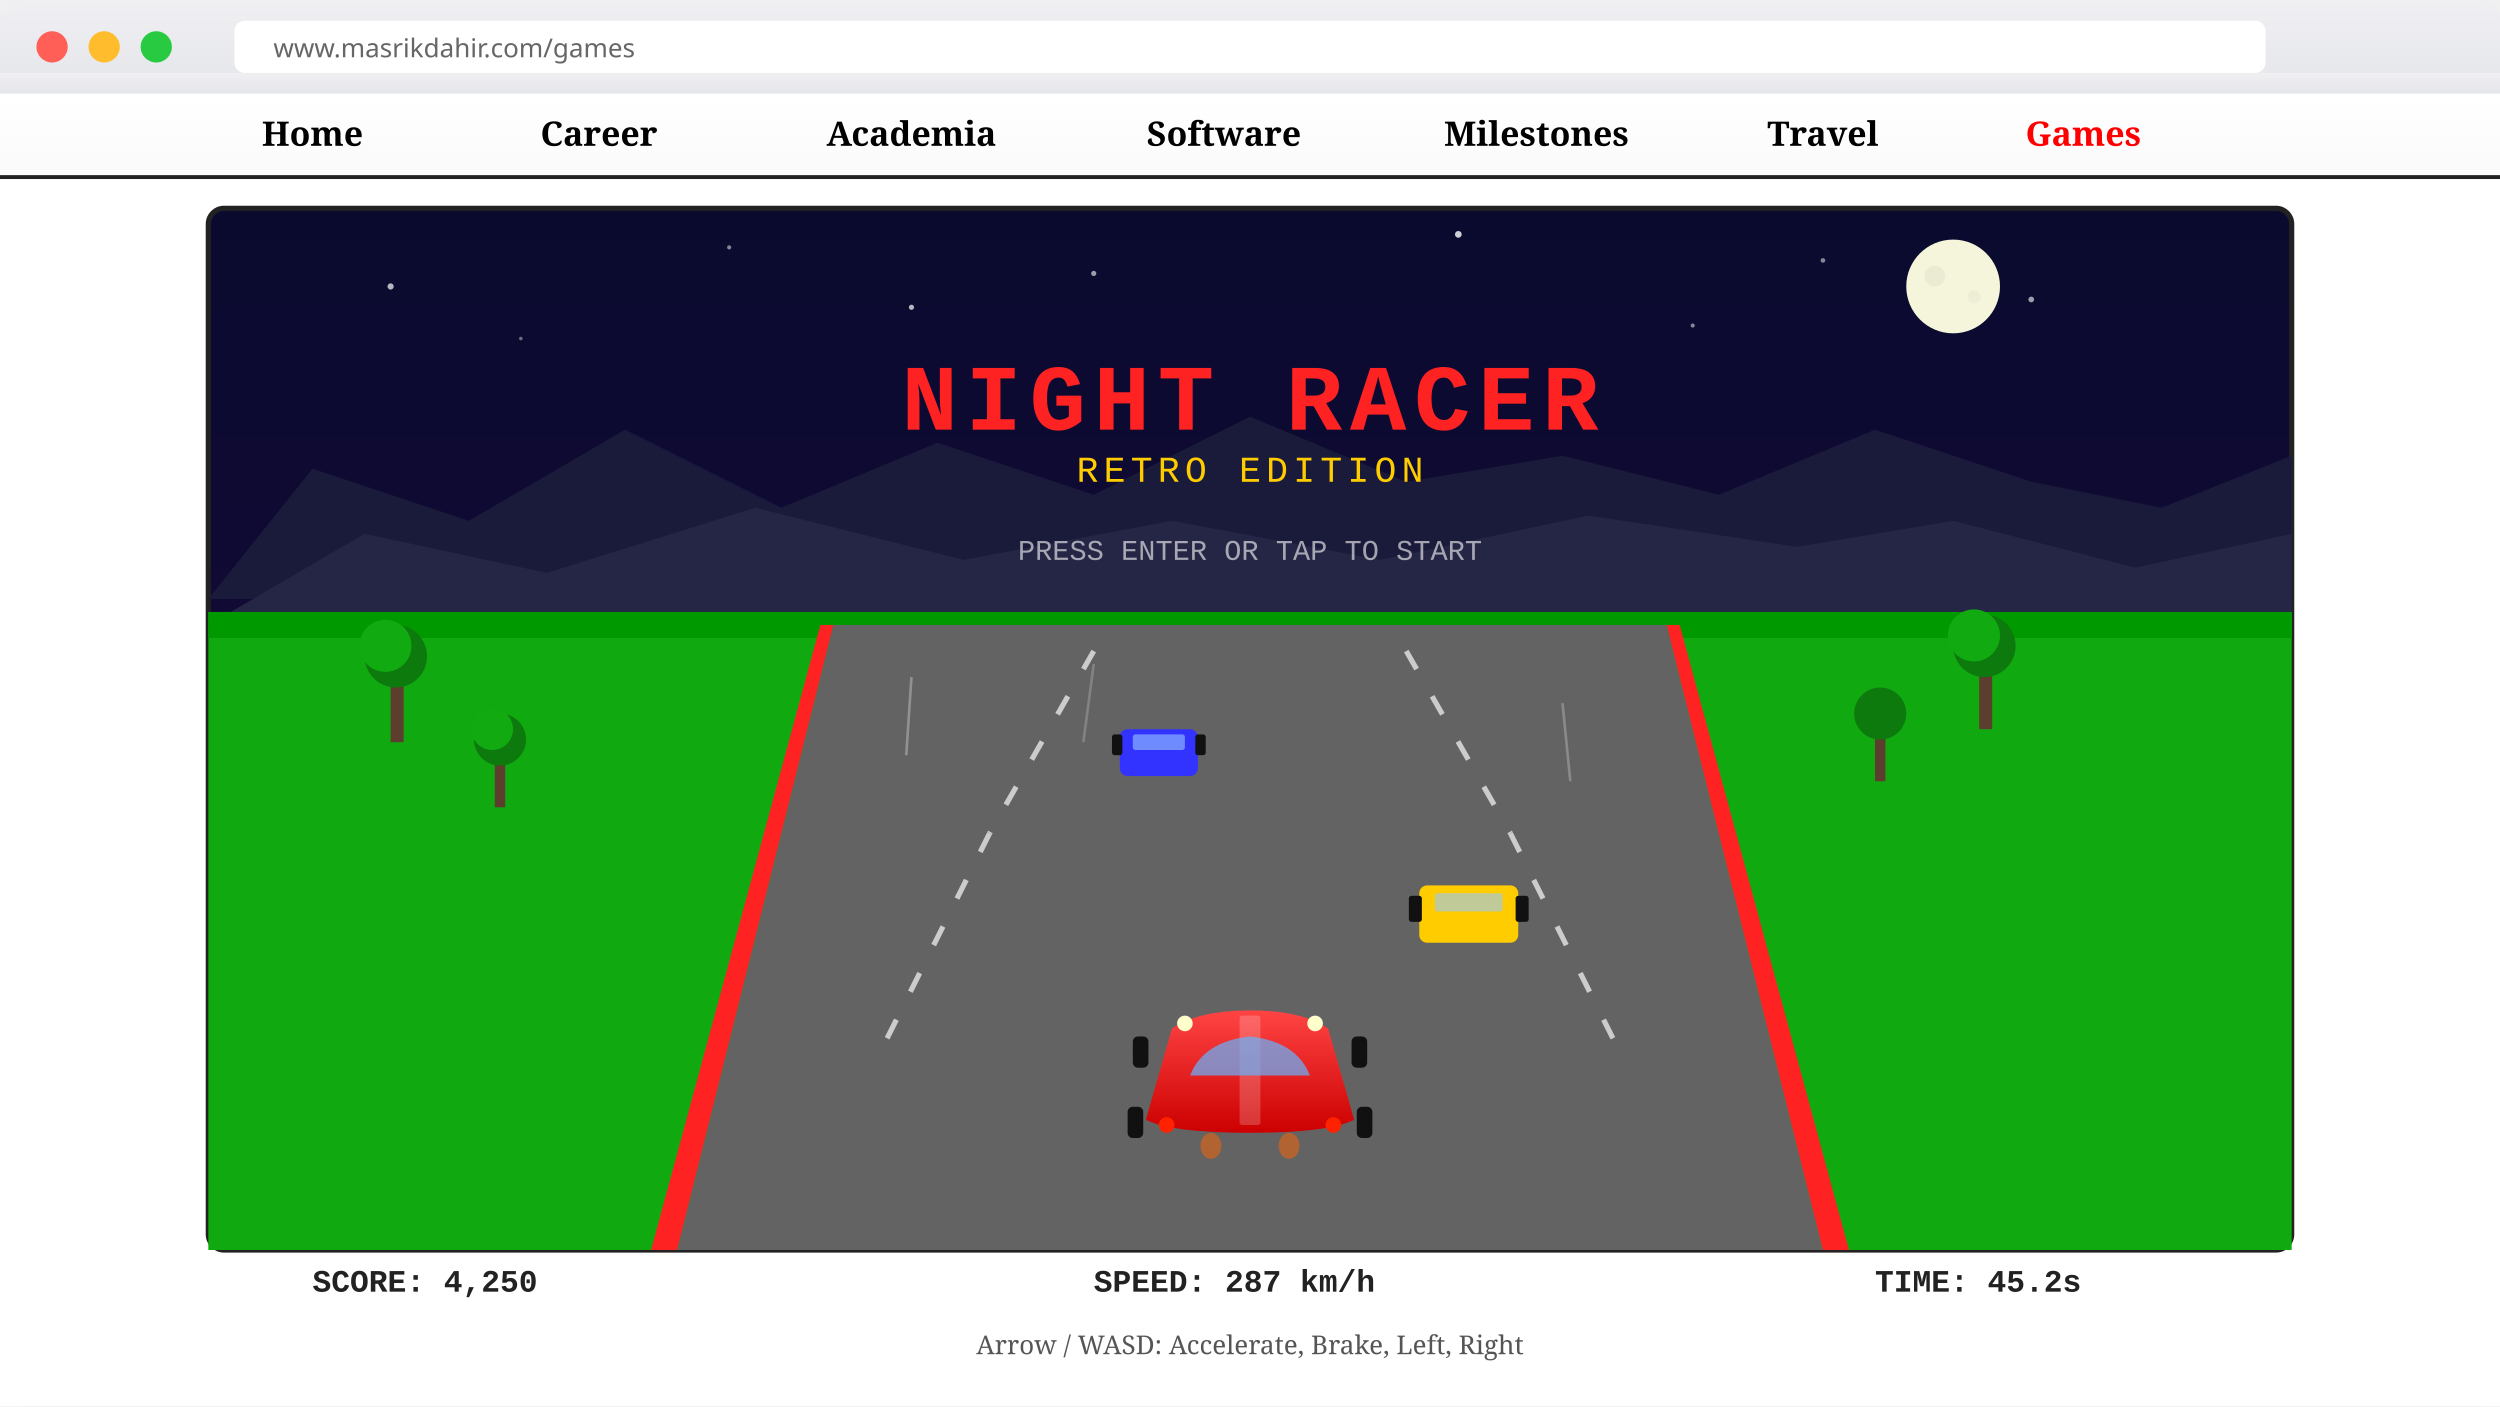
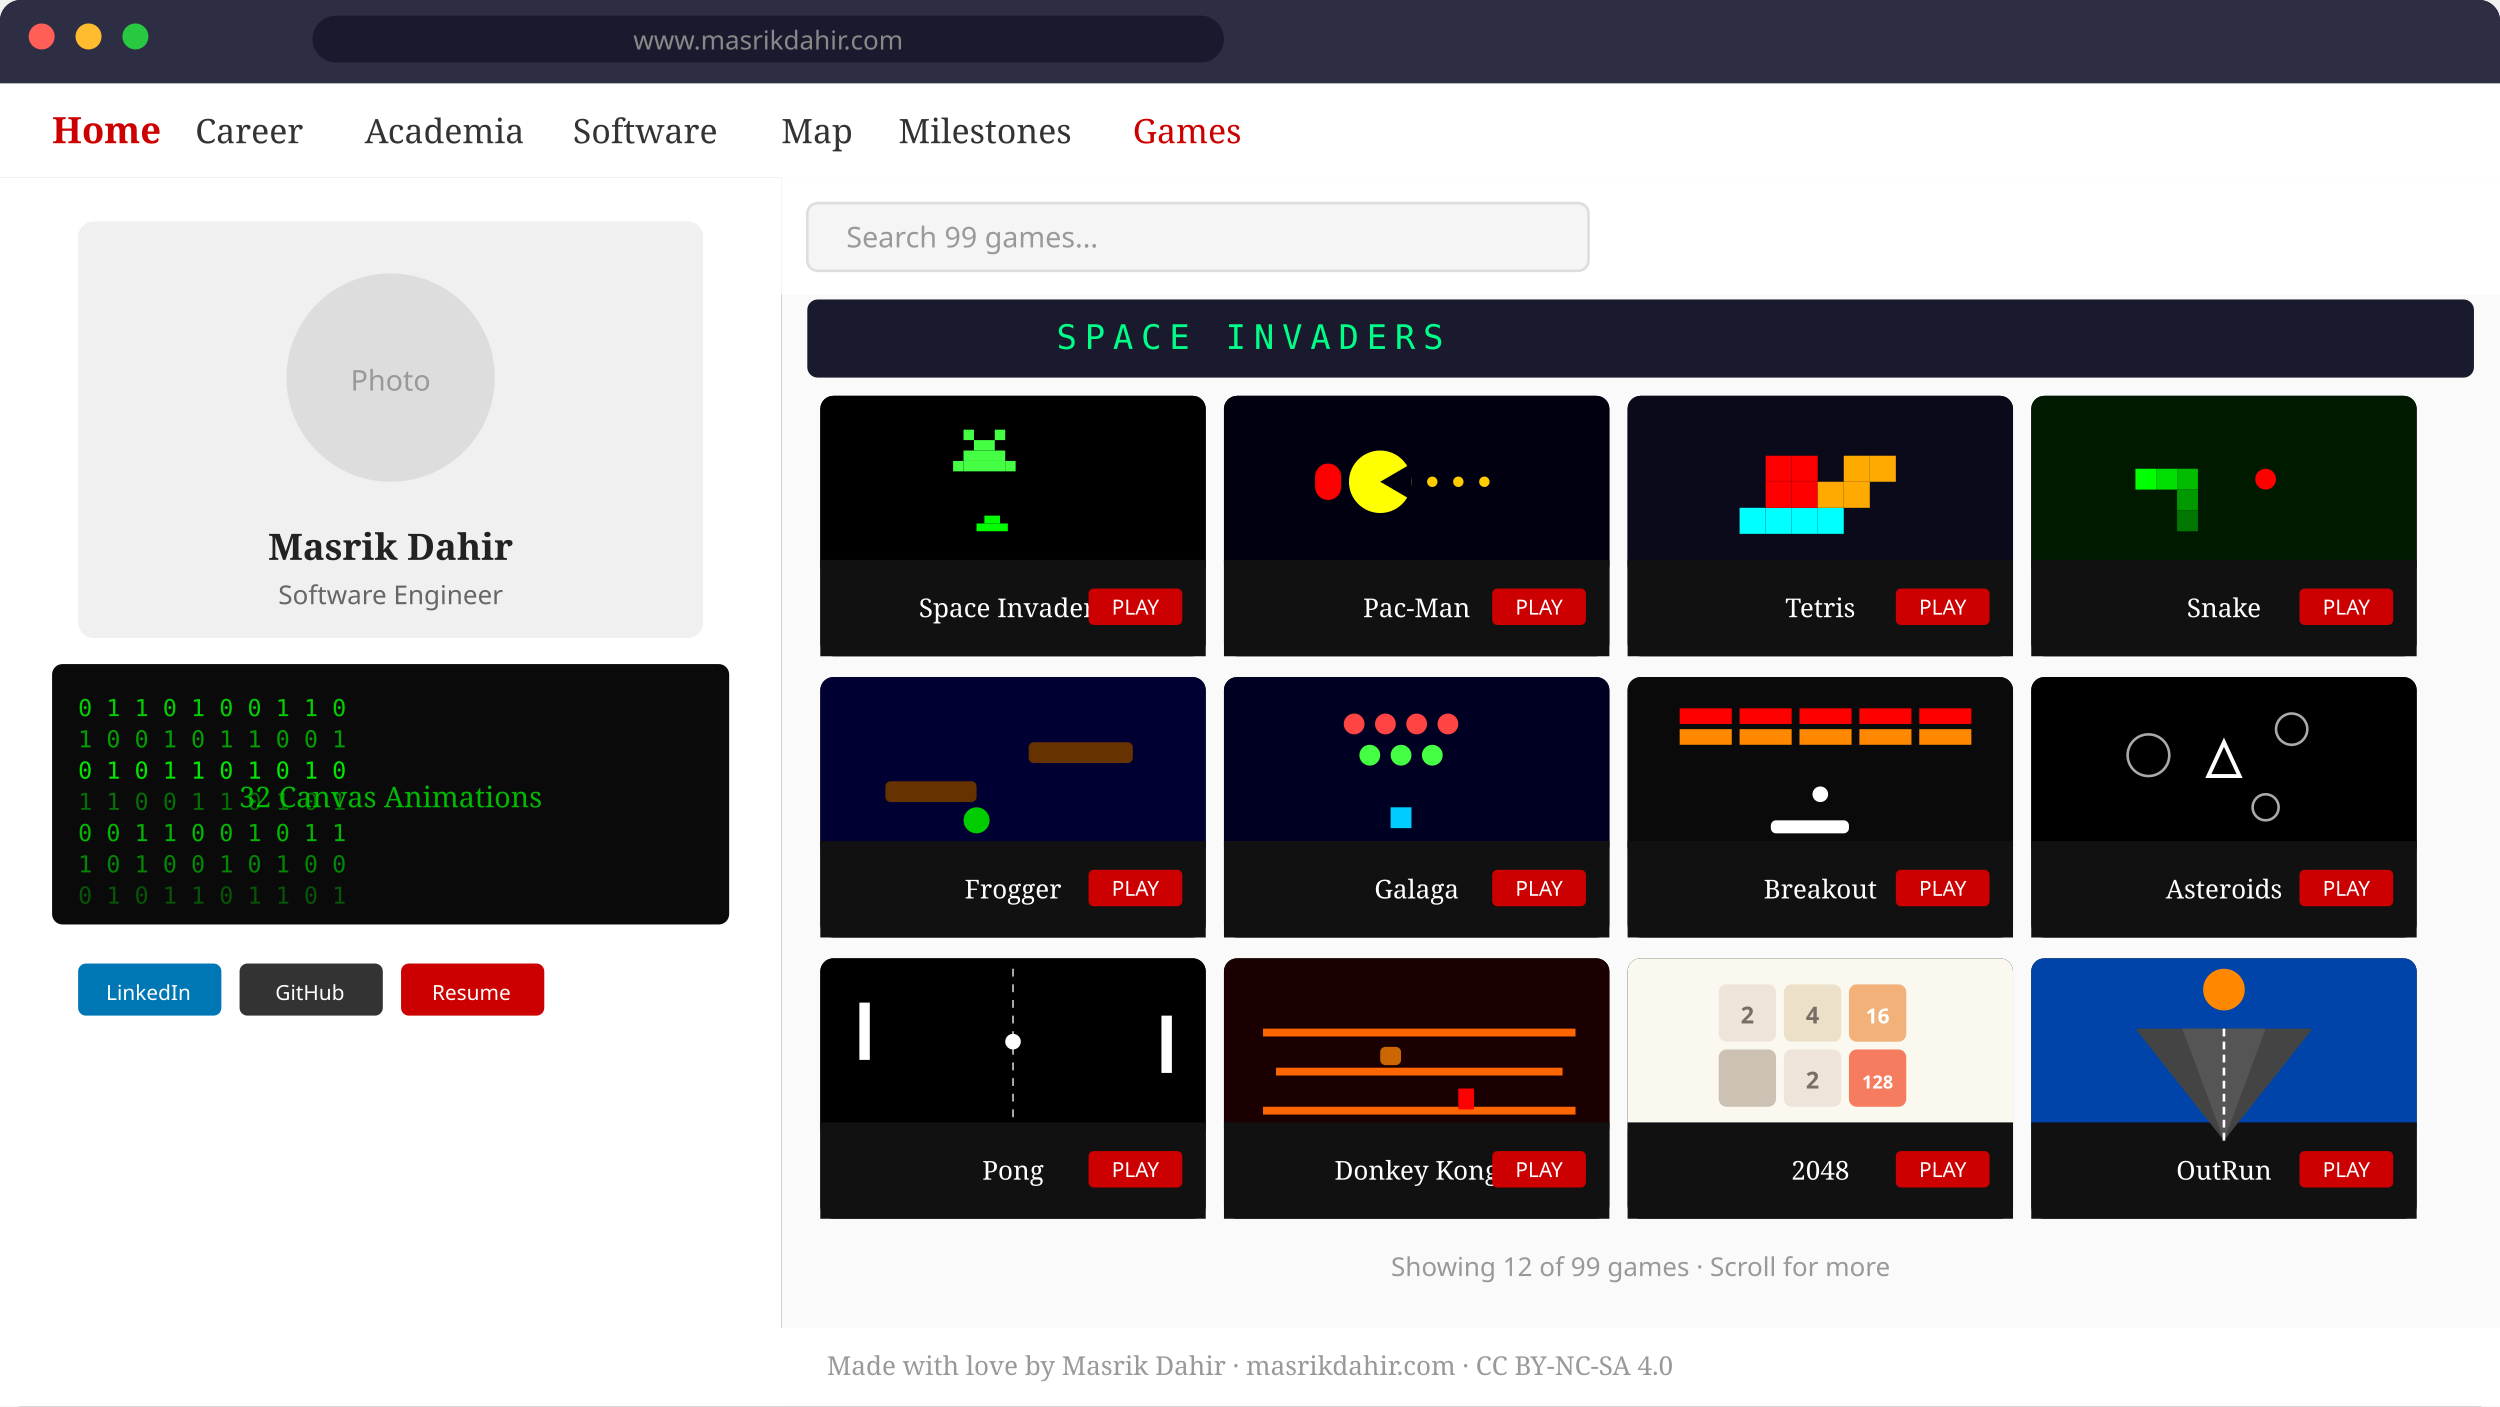
<svg xmlns="http://www.w3.org/2000/svg" width="960" height="540" viewBox="0 0 960 540">
-   <defs>
-     <linearGradient id="mdh-chrome" x1="0" y1="0" x2="0" y2="1">
-       <stop offset="0%" stop-color="#f0f0f3" />
-       <stop offset="100%" stop-color="#e4e5ea" />
-     </linearGradient>
-     <linearGradient id="mdh-nav" x1="0" y1="0" x2="0" y2="1">
-       <stop offset="0%" stop-color="#ffffff" />
-       <stop offset="100%" stop-color="#fafafa" />
-     </linearGradient>
-     <linearGradient id="mdh-sky" x1="0" y1="0" x2="0" y2="1">
-       <stop offset="0%" stop-color="#0a0a2e" />
-       <stop offset="100%" stop-color="#1a0a3e" />
-     </linearGradient>
-     <linearGradient id="mdh-road" x1="0" y1="0" x2="0" y2="1">
-       <stop offset="0%" stop-color="#555555" />
-       <stop offset="100%" stop-color="#6b6b6b" />
-     </linearGradient>
-     <linearGradient id="mdh-playercar" x1="0" y1="0" x2="0" y2="1">
-       <stop offset="0%" stop-color="#ff4444" />
-       <stop offset="100%" stop-color="#cc0000" />
-     </linearGradient>
-   </defs>
-   <rect width="960" height="540" rx="8" fill="#e4e5ea" />
-   <rect width="960" height="36" rx="8" fill="url(#mdh-chrome)" />
-   <rect y="28" width="960" height="8" fill="url(#mdh-chrome)" />
-   <circle cx="20" cy="18" r="6" fill="#ff5f57" />
-   <circle cx="40" cy="18" r="6" fill="#ffbd2e" />
-   <circle cx="60" cy="18" r="6" fill="#28ca41" />
-   <rect x="90" y="8" width="780" height="20" rx="4" fill="#ffffff" />
-   <text x="105" y="22" font-family="'Segoe UI',sans-serif" font-size="10" fill="#666">
-     www.masrikdahir.com/games
-   </text>
-   <rect x="0" y="36" width="960" height="504" fill="#ffffff" />
-   <rect x="0" y="36" width="960" height="32" fill="url(#mdh-nav)" stroke="#000000" stroke-width="0" />
-   <line x1="0" y1="68" x2="960" y2="68" stroke="#222" stroke-width="1.5" />
-   <text x="120" y="56" font-family="Georgia,serif" font-size="13" font-weight="700" fill="#000" text-anchor="middle">Home</text>
-   <text x="230" y="56" font-family="Georgia,serif" font-size="13" font-weight="700" fill="#000" text-anchor="middle">Career</text>
-   <text x="350" y="56" font-family="Georgia,serif" font-size="13" font-weight="700" fill="#000" text-anchor="middle">Academia</text>
-   <text x="470" y="56" font-family="Georgia,serif" font-size="13" font-weight="700" fill="#000" text-anchor="middle">Software</text>
-   <text x="590" y="56" font-family="Georgia,serif" font-size="13" font-weight="700" fill="#000" text-anchor="middle">Milestones</text>
-   <text x="700" y="56" font-family="Georgia,serif" font-size="13" font-weight="700" fill="#000" text-anchor="middle">Travel</text>
-   <text x="800" y="56" font-family="Georgia,serif" font-size="13" font-weight="700" fill="#ff0000" text-anchor="middle">Games</text>
-   <rect x="80" y="80" width="800" height="400" rx="6" fill="url(#mdh-sky)" stroke="#222" stroke-width="2" />
-   <circle cx="150" cy="110" r="1.2" fill="#ffffff" opacity="0.7" />
-   <circle cx="280" cy="95" r="0.8" fill="#ffffff" opacity="0.5" />
-   <circle cx="420" cy="105" r="1" fill="#ffffff" opacity="0.6" />
-   <circle cx="560" cy="90" r="1.3" fill="#ffffff" opacity="0.8" />
-   <circle cx="700" cy="100" r="0.9" fill="#ffffff" opacity="0.5" />
-   <circle cx="780" cy="115" r="1.1" fill="#ffffff" opacity="0.6" />
-   <circle cx="200" cy="130" r="0.7" fill="#ffffff" opacity="0.4" />
-   <circle cx="650" cy="125" r="0.8" fill="#ffffff" opacity="0.5" />
-   <circle cx="350" cy="118" r="1" fill="#ffffff" opacity="0.7" />
-   <circle cx="750" cy="110" r="18" fill="#f5f5dc" />
-   <circle cx="743" cy="106" r="4" fill="#ddddc8" opacity="0.4" />
-   <circle cx="758" cy="114" r="2.5" fill="#ddddc8" opacity="0.3" />
-   <polygon points="80,230 120,180 180,200 240,165 300,195 360,170 420,190 480,160 540,185 600,175 660,190 720,165 780,185 830,195 880,175 880,230" fill="#1a1a3a" />
-   <polygon points="80,240 140,205 210,220 290,195 370,215 450,200 530,215 610,198 690,210 750,200 820,218 880,205 880,240" fill="#252545" />
-   <rect x="80" y="235" width="800" height="245" fill="#10aa10" />
-   <rect x="80" y="235" width="800" height="10" fill="#009a00" />
-   <polygon points="320,240 640,240 700,480 260,480" fill="#636363" />
-   <polygon points="315,240 320,240 260,480 250,480" fill="#ff2222" />
-   <polygon points="640,240 645,240 710,480 700,480" fill="#ff2222" />
-   <line x1="420" y1="250" x2="380" y2="320" stroke="#cccccc" stroke-width="2" stroke-dasharray="8,12" />
-   <line x1="540" y1="250" x2="580" y2="320" stroke="#cccccc" stroke-width="2" stroke-dasharray="8,12" />
-   <line x1="380" y1="320" x2="340" y2="400" stroke="#cccccc" stroke-width="2" stroke-dasharray="8,12" />
-   <line x1="580" y1="320" x2="620" y2="400" stroke="#cccccc" stroke-width="2" stroke-dasharray="8,12" />
-   <rect x="150" y="260" width="5" height="25" fill="#5c3d2e" />
-   <circle cx="152" cy="252" r="12" fill="#0d7a0d" />
-   <circle cx="148" cy="248" r="10" fill="#11aa11" />
-   <rect x="190" y="290" width="4" height="20" fill="#5c3d2e" />
-   <circle cx="192" cy="284" r="10" fill="#0d7a0d" />
-   <circle cx="189" cy="280" r="8" fill="#11aa11" />
-   <rect x="760" y="255" width="5" height="25" fill="#5c3d2e" />
-   <circle cx="762" cy="248" r="12" fill="#0d7a0d" />
-   <circle cx="758" cy="244" r="10" fill="#11aa11" />
-   <rect x="720" y="280" width="4" height="20" fill="#5c3d2e" />
-   <circle cx="722" cy="274" r="10" fill="#0d7a0d" />
-   <rect x="430" y="280" width="30" height="18" rx="3" fill="#3333ff" />
-   <rect x="435" y="282" width="20" height="6" rx="1" fill="rgba(150,200,255,0.6)" />
-   <rect x="427" y="282" width="4" height="8" rx="1" fill="#111" />
-   <rect x="459" y="282" width="4" height="8" rx="1" fill="#111" />
-   <rect x="545" y="340" width="38" height="22" rx="3" fill="#ffcc00" />
-   <rect x="551" y="343" width="26" height="7" rx="1" fill="rgba(150,200,255,0.6)" />
-   <rect x="541" y="344" width="5" height="10" rx="1" fill="#111" />
-   <rect x="582" y="344" width="5" height="10" rx="1" fill="#111" />
-   <g>
-     <path d="M 440,430 L 450,395 Q 460,388 480,388 Q 500,388 510,395 L 520,430 Q 510,435 480,435 Q 450,435 440,430 Z" fill="url(#mdh-playercar)" />
-     <rect x="476" y="390" width="8" height="42" fill="rgba(255,255,255,0.2)" rx="1" />
-     <path d="M 457,413 Q 462,400 480,398 Q 498,400 503,413 Z" fill="rgba(100,180,255,0.7)" />
-     <circle cx="455" cy="393" r="3" fill="#ffffcc" />
-     <circle cx="505" cy="393" r="3" fill="#ffffcc" />
-     <circle cx="448" cy="432" r="3" fill="#ff2200" />
-     <circle cx="512" cy="432" r="3" fill="#ff2200" />
-     <rect x="435" y="398" width="6" height="12" rx="2" fill="#111" />
-     <rect x="519" y="398" width="6" height="12" rx="2" fill="#111" />
-     <rect x="433" y="425" width="6" height="12" rx="2" fill="#111" />
-     <rect x="521" y="425" width="6" height="12" rx="2" fill="#111" />
-     <ellipse cx="465" cy="440" rx="4" ry="5" fill="rgba(255,100,0,0.5)" />
-     <ellipse cx="495" cy="440" rx="4" ry="5" fill="rgba(255,100,0,0.5)" />
-   </g>
-   <line x1="350" y1="260" x2="348" y2="290" stroke="rgba(255,255,255,0.3)" stroke-width="1" />
-   <line x1="600" y1="270" x2="603" y2="300" stroke="rgba(255,255,255,0.25)" stroke-width="1" />
-   <line x1="420" y1="255" x2="416" y2="285" stroke="rgba(255,255,255,0.2)" stroke-width="1" />
-   <text x="480" y="165" font-family="'Courier New',monospace" font-size="36" font-weight="700" fill="#ff2222" text-anchor="middle" letter-spacing="3">NIGHT RACER</text>
-   <text x="480" y="185" font-family="'Courier New',monospace" font-size="14" fill="#ffcc00" text-anchor="middle" letter-spacing="2">RETRO EDITION</text>
-   <text x="480" y="215" font-family="'Courier New',monospace" font-size="11" fill="rgba(255,255,255,0.6)" text-anchor="middle">PRESS ENTER OR TAP TO START</text>
-   <text x="120" y="496" font-family="'Courier New',monospace" font-size="12" font-weight="700" fill="#222">SCORE: 4,250</text>
-   <text x="420" y="496" font-family="'Courier New',monospace" font-size="12" font-weight="700" fill="#222">SPEED: 287 km/h</text>
-   <text x="720" y="496" font-family="'Courier New',monospace" font-size="12" font-weight="700" fill="#222">TIME: 45.2s</text>
-   <text x="480" y="520" font-family="Georgia,serif" font-size="10" fill="#555" text-anchor="middle">Arrow / WASD: Accelerate, Brake, Left, Right</text>
+   <rect width="960" height="540" rx="8" fill="#1a1a2e" />
+   <rect y="0" width="960" height="32" rx="8" fill="#2d2d44" />
+   <rect y="16" width="960" height="16" fill="#2d2d44" />
+   <circle cx="16" cy="14" r="5" fill="#ff5f57" />
+   <circle cx="34" cy="14" r="5" fill="#febc2e" />
+   <circle cx="52" cy="14" r="5" fill="#28c840" />
+   <rect x="120" y="6" width="350" height="18" rx="9" fill="#1a1a2e" />
+   <text x="295" y="19" font-family="'Segoe UI',sans-serif" font-size="10" fill="#888" text-anchor="middle">www.masrikdahir.com</text>
+   <rect x="0" y="32" width="960" height="36" fill="#ffffff" />
+   <text x="20" y="55" font-family="Georgia,serif" font-size="14" font-weight="700" fill="#cc0000">Home</text>
+   <text x="75" y="55" font-family="Georgia,serif" font-size="13" fill="#333">Career</text>
+   <text x="140" y="55" font-family="Georgia,serif" font-size="13" fill="#333">Academia</text>
+   <text x="220" y="55" font-family="Georgia,serif" font-size="13" fill="#333">Software</text>
+   <text x="300" y="55" font-family="Georgia,serif" font-size="13" fill="#333">Map</text>
+   <text x="345" y="55" font-family="Georgia,serif" font-size="13" fill="#333">Milestones</text>
+   <text x="435" y="55" font-family="Georgia,serif" font-size="13" fill="#cc0000">Games</text>
+   <rect x="0" y="68" width="300" height="472" fill="#ffffff" />
+   <rect x="30" y="85" width="240" height="160" rx="6" fill="#f0f0f0" />
+   <circle cx="150" cy="145" r="40" fill="#ddd" />
+   <text x="150" y="150" font-family="'Segoe UI',sans-serif" font-size="11" fill="#999" text-anchor="middle">Photo</text>
+   <text x="150" y="215" font-family="Georgia,serif" font-size="14" font-weight="700" fill="#222" text-anchor="middle">Masrik Dahir</text>
+   <text x="150" y="232" font-family="'Segoe UI',sans-serif" font-size="10" fill="#666" text-anchor="middle">Software Engineer</text>
+   <rect x="20" y="255" width="260" height="100" rx="4" fill="#0a0a0a" />
+   <text x="30" y="275" font-family="monospace" font-size="9" fill="#00ff00" opacity="0.8">0 1 1 0 1 0 0 1 1 0</text>
+   <text x="30" y="287" font-family="monospace" font-size="9" fill="#00ff00" opacity="0.6">1 0 0 1 0 1 1 0 0 1</text>
+   <text x="30" y="299" font-family="monospace" font-size="9" fill="#00ff00" opacity="0.9">0 1 0 1 1 0 1 0 1 0</text>
+   <text x="30" y="311" font-family="monospace" font-size="9" fill="#00ff00" opacity="0.4">1 1 0 0 1 1 0 1 0 1</text>
+   <text x="30" y="323" font-family="monospace" font-size="9" fill="#00ff00" opacity="0.7">0 0 1 1 0 0 1 0 1 1</text>
+   <text x="30" y="335" font-family="monospace" font-size="9" fill="#00ff00" opacity="0.5">1 0 1 0 0 1 0 1 0 0</text>
+   <text x="30" y="347" font-family="monospace" font-size="9" fill="#00ff00" opacity="0.3">0 1 0 1 1 0 1 1 0 1</text>
+   <text x="150" y="310" font-family="Georgia,serif" font-size="11" fill="#00cc00" text-anchor="middle" opacity="0.9">32 Canvas Animations</text>
+   <rect x="30" y="370" width="55" height="20" rx="3" fill="#0077b5" />
+   <text x="57" y="384" font-family="'Segoe UI',sans-serif" font-size="8" fill="#fff" text-anchor="middle">LinkedIn</text>
+   <rect x="92" y="370" width="55" height="20" rx="3" fill="#333" />
+   <text x="119" y="384" font-family="'Segoe UI',sans-serif" font-size="8" fill="#fff" text-anchor="middle">GitHub</text>
+   <rect x="154" y="370" width="55" height="20" rx="3" fill="#cc0000" />
+   <text x="181" y="384" font-family="'Segoe UI',sans-serif" font-size="8" fill="#fff" text-anchor="middle">Resume</text>
+   <rect x="300" y="68" width="660" height="472" fill="#fafafa" />
+   <rect x="300" y="68" width="660" height="45" fill="#ffffff" />
+   <rect x="310" y="78" width="300" height="26" rx="4" fill="#f5f5f5" stroke="#ddd" stroke-width="1" />
+   <text x="325" y="95" font-family="'Segoe UI',sans-serif" font-size="11" fill="#999">Search 99 games...</text>
+   <rect x="310" y="115" width="640" height="30" rx="4" fill="#1a1a2e" />
+   <text x="480" y="134" font-family="monospace" font-size="13" fill="#00ff88" text-anchor="middle" letter-spacing="3">SPACE INVADERS</text>
+   <rect x="315" y="152" width="148" height="100" rx="5" fill="#111" />
+   <rect x="315" y="152" width="148" height="70" rx="5" fill="#000" />
+   <rect x="315" y="215" width="148" height="37" fill="#111" />
+   <rect x="370" y="165" width="4" height="4" fill="#44ff44" />
+   <rect x="382" y="165" width="4" height="4" fill="#44ff44" />
+   <rect x="374" y="169" width="8" height="4" fill="#44ff44" />
+   <rect x="370" y="173" width="16" height="4" fill="#44ff44" />
+   <rect x="366" y="177" width="4" height="4" fill="#44ff44" />
+   <rect x="386" y="177" width="4" height="4" fill="#44ff44" />
+   <rect x="370" y="177" width="16" height="4" fill="#44ff44" />
+   <rect x="378" y="198" width="6" height="3" fill="#00ff00" />
+   <rect x="375" y="201" width="12" height="3" fill="#00ff00" />
+   <text x="389" y="237" font-family="Georgia,serif" font-size="10" fill="#fff" text-anchor="middle">Space Invaders</text>
+   <rect x="418" y="226" width="36" height="14" rx="2" fill="#cc0000" />
+   <text x="436" y="236" font-family="'Segoe UI',sans-serif" font-size="8" fill="#fff" text-anchor="middle">PLAY</text>
+   <rect x="470" y="152" width="148" height="100" rx="5" fill="#111" />
+   <rect x="470" y="152" width="148" height="70" rx="5" fill="#000011" />
+   <rect x="470" y="215" width="148" height="37" fill="#111" />
+   <circle cx="530" cy="185" r="12" fill="#ffff00" />
+   <path d="M530,185 L542,178 L542,192 Z" fill="#000011" />
+   <circle cx="550" cy="185" r="2" fill="#ffcc00" />
+   <circle cx="560" cy="185" r="2" fill="#ffcc00" />
+   <circle cx="570" cy="185" r="2" fill="#ffcc00" />
+   <rect x="505" y="178" width="10" height="14" rx="5" fill="#ff0000" />
+   <text x="544" y="237" font-family="Georgia,serif" font-size="10" fill="#fff" text-anchor="middle">Pac-Man</text>
+   <rect x="573" y="226" width="36" height="14" rx="2" fill="#cc0000" />
+   <text x="591" y="236" font-family="'Segoe UI',sans-serif" font-size="8" fill="#fff" text-anchor="middle">PLAY</text>
+   <rect x="625" y="152" width="148" height="100" rx="5" fill="#111" />
+   <rect x="625" y="152" width="148" height="70" rx="5" fill="#0a0a1a" />
+   <rect x="625" y="215" width="148" height="37" fill="#111" />
+   <rect x="668" y="195" width="10" height="10" fill="#00ffff" />
+   <rect x="678" y="195" width="10" height="10" fill="#00ffff" />
+   <rect x="688" y="195" width="10" height="10" fill="#00ffff" />
+   <rect x="698" y="195" width="10" height="10" fill="#00ffff" />
+   <rect x="678" y="185" width="10" height="10" fill="#ff0000" />
+   <rect x="688" y="185" width="10" height="10" fill="#ff0000" />
+   <rect x="678" y="175" width="10" height="10" fill="#ff0000" />
+   <rect x="688" y="175" width="10" height="10" fill="#ff0000" />
+   <rect x="698" y="185" width="10" height="10" fill="#ffaa00" />
+   <rect x="708" y="185" width="10" height="10" fill="#ffaa00" />
+   <rect x="708" y="175" width="10" height="10" fill="#ffaa00" />
+   <rect x="718" y="175" width="10" height="10" fill="#ffaa00" />
+   <text x="699" y="237" font-family="Georgia,serif" font-size="10" fill="#fff" text-anchor="middle">Tetris</text>
+   <rect x="728" y="226" width="36" height="14" rx="2" fill="#cc0000" />
+   <text x="746" y="236" font-family="'Segoe UI',sans-serif" font-size="8" fill="#fff" text-anchor="middle">PLAY</text>
+   <rect x="780" y="152" width="148" height="100" rx="5" fill="#111" />
+   <rect x="780" y="152" width="148" height="70" rx="5" fill="#001a00" />
+   <rect x="780" y="215" width="148" height="37" fill="#111" />
+   <rect x="820" y="180" width="8" height="8" fill="#00ff00" />
+   <rect x="828" y="180" width="8" height="8" fill="#00dd00" />
+   <rect x="836" y="180" width="8" height="8" fill="#00bb00" />
+   <rect x="836" y="188" width="8" height="8" fill="#009900" />
+   <rect x="836" y="196" width="8" height="8" fill="#007700" />
+   <circle cx="870" cy="184" r="4" fill="#ff0000" />
+   <text x="854" y="237" font-family="Georgia,serif" font-size="10" fill="#fff" text-anchor="middle">Snake</text>
+   <rect x="883" y="226" width="36" height="14" rx="2" fill="#cc0000" />
+   <text x="901" y="236" font-family="'Segoe UI',sans-serif" font-size="8" fill="#fff" text-anchor="middle">PLAY</text>
+   <rect x="315" y="260" width="148" height="100" rx="5" fill="#111" />
+   <rect x="315" y="260" width="148" height="70" rx="5" fill="#000033" />
+   <rect x="315" y="323" width="148" height="37" fill="#111" />
+   <rect x="340" y="300" width="35" height="8" rx="2" fill="#663300" />
+   <rect x="395" y="285" width="40" height="8" rx="2" fill="#663300" />
+   <rect x="370" y="310" width="10" height="10" rx="5" fill="#00cc00" />
+   <text x="389" y="345" font-family="Georgia,serif" font-size="10" fill="#fff" text-anchor="middle">Frogger</text>
+   <rect x="418" y="334" width="36" height="14" rx="2" fill="#cc0000" />
+   <text x="436" y="344" font-family="'Segoe UI',sans-serif" font-size="8" fill="#fff" text-anchor="middle">PLAY</text>
+   <rect x="470" y="260" width="148" height="100" rx="5" fill="#111" />
+   <rect x="470" y="260" width="148" height="70" rx="5" fill="#000022" />
+   <rect x="470" y="323" width="148" height="37" fill="#111" />
+   <circle cx="520" cy="278" r="4" fill="#ff4444" />
+   <circle cx="532" cy="278" r="4" fill="#ff4444" />
+   <circle cx="544" cy="278" r="4" fill="#ff4444" />
+   <circle cx="556" cy="278" r="4" fill="#ff4444" />
+   <circle cx="526" cy="290" r="4" fill="#44ff44" />
+   <circle cx="538" cy="290" r="4" fill="#44ff44" />
+   <circle cx="550" cy="290" r="4" fill="#44ff44" />
+   <rect x="534" y="310" width="8" height="8" fill="#00ccff" />
+   <text x="544" y="345" font-family="Georgia,serif" font-size="10" fill="#fff" text-anchor="middle">Galaga</text>
+   <rect x="573" y="334" width="36" height="14" rx="2" fill="#cc0000" />
+   <text x="591" y="344" font-family="'Segoe UI',sans-serif" font-size="8" fill="#fff" text-anchor="middle">PLAY</text>
+   <rect x="625" y="260" width="148" height="100" rx="5" fill="#111" />
+   <rect x="625" y="260" width="148" height="70" rx="5" fill="#0a0a0a" />
+   <rect x="625" y="323" width="148" height="37" fill="#111" />
+   <rect x="645" y="272" width="20" height="6" fill="#ff0000" />
+   <rect x="668" y="272" width="20" height="6" fill="#ff0000" />
+   <rect x="691" y="272" width="20" height="6" fill="#ff0000" />
+   <rect x="714" y="272" width="20" height="6" fill="#ff0000" />
+   <rect x="737" y="272" width="20" height="6" fill="#ff0000" />
+   <rect x="645" y="280" width="20" height="6" fill="#ff8800" />
+   <rect x="668" y="280" width="20" height="6" fill="#ff8800" />
+   <rect x="691" y="280" width="20" height="6" fill="#ff8800" />
+   <rect x="714" y="280" width="20" height="6" fill="#ff8800" />
+   <rect x="737" y="280" width="20" height="6" fill="#ff8800" />
+   <rect x="680" y="315" width="30" height="5" rx="2" fill="#fff" />
+   <circle cx="699" cy="305" r="3" fill="#fff" />
+   <text x="699" y="345" font-family="Georgia,serif" font-size="10" fill="#fff" text-anchor="middle">Breakout</text>
+   <rect x="728" y="334" width="36" height="14" rx="2" fill="#cc0000" />
+   <text x="746" y="344" font-family="'Segoe UI',sans-serif" font-size="8" fill="#fff" text-anchor="middle">PLAY</text>
+   <rect x="780" y="260" width="148" height="100" rx="5" fill="#111" />
+   <rect x="780" y="260" width="148" height="70" rx="5" fill="#000" />
+   <rect x="780" y="323" width="148" height="37" fill="#111" />
+   <polygon points="854,285 848,298 860,298" fill="none" stroke="#fff" stroke-width="1.5" />
+   <circle cx="825" cy="290" r="8" fill="none" stroke="#aaa" stroke-width="1" />
+   <circle cx="880" cy="280" r="6" fill="none" stroke="#aaa" stroke-width="1" />
+   <circle cx="870" cy="310" r="5" fill="none" stroke="#aaa" stroke-width="1" />
+   <text x="854" y="345" font-family="Georgia,serif" font-size="10" fill="#fff" text-anchor="middle">Asteroids</text>
+   <rect x="883" y="334" width="36" height="14" rx="2" fill="#cc0000" />
+   <text x="901" y="344" font-family="'Segoe UI',sans-serif" font-size="8" fill="#fff" text-anchor="middle">PLAY</text>
+   <rect x="315" y="368" width="148" height="100" rx="5" fill="#111" />
+   <rect x="315" y="368" width="148" height="70" rx="5" fill="#000" />
+   <rect x="315" y="431" width="148" height="37" fill="#111" />
+   <rect x="330" y="385" width="4" height="22" fill="#fff" />
+   <rect x="446" y="390" width="4" height="22" fill="#fff" />
+   <circle cx="389" cy="400" r="3" fill="#fff" />
+   <line x1="389" y1="372" x2="389" y2="430" stroke="#fff" stroke-width="0.5" stroke-dasharray="3,3" />
+   <text x="389" y="453" font-family="Georgia,serif" font-size="10" fill="#fff" text-anchor="middle">Pong</text>
+   <rect x="418" y="442" width="36" height="14" rx="2" fill="#cc0000" />
+   <text x="436" y="452" font-family="'Segoe UI',sans-serif" font-size="8" fill="#fff" text-anchor="middle">PLAY</text>
+   <rect x="470" y="368" width="148" height="100" rx="5" fill="#111" />
+   <rect x="470" y="368" width="148" height="70" rx="5" fill="#1a0000" />
+   <rect x="470" y="431" width="148" height="37" fill="#111" />
+   <rect x="485" y="425" width="120" height="3" fill="#ff6600" />
+   <rect x="490" y="410" width="110" height="3" fill="#ff6600" />
+   <rect x="485" y="395" width="120" height="3" fill="#ff6600" />
+   <rect x="530" y="402" width="8" height="7" rx="2" fill="#cc6600" />
+   <rect x="560" y="418" width="6" height="8" fill="#ff0000" />
+   <text x="544" y="453" font-family="Georgia,serif" font-size="10" fill="#fff" text-anchor="middle">Donkey Kong</text>
+   <rect x="573" y="442" width="36" height="14" rx="2" fill="#cc0000" />
+   <text x="591" y="452" font-family="'Segoe UI',sans-serif" font-size="8" fill="#fff" text-anchor="middle">PLAY</text>
+   <rect x="625" y="368" width="148" height="100" rx="5" fill="#111" />
+   <rect x="625" y="368" width="148" height="70" rx="5" fill="#faf8ef" />
+   <rect x="625" y="431" width="148" height="37" fill="#111" />
+   <rect x="660" y="378" width="22" height="22" rx="3" fill="#eee4da" />
+   <text x="671" y="393" font-family="'Segoe UI',sans-serif" font-size="9" font-weight="700" fill="#776e65" text-anchor="middle">2</text>
+   <rect x="685" y="378" width="22" height="22" rx="3" fill="#ede0c8" />
+   <text x="696" y="393" font-family="'Segoe UI',sans-serif" font-size="9" font-weight="700" fill="#776e65" text-anchor="middle">4</text>
+   <rect x="710" y="378" width="22" height="22" rx="3" fill="#f2b179" />
+   <text x="721" y="393" font-family="'Segoe UI',sans-serif" font-size="8" font-weight="700" fill="#fff" text-anchor="middle">16</text>
+   <rect x="660" y="403" width="22" height="22" rx="3" fill="#cdc1b4" />
+   <rect x="685" y="403" width="22" height="22" rx="3" fill="#eee4da" />
+   <text x="696" y="418" font-family="'Segoe UI',sans-serif" font-size="9" font-weight="700" fill="#776e65" text-anchor="middle">2</text>
+   <rect x="710" y="403" width="22" height="22" rx="3" fill="#f67c5f" />
+   <text x="721" y="418" font-family="'Segoe UI',sans-serif" font-size="7" font-weight="700" fill="#fff" text-anchor="middle">128</text>
+   <text x="699" y="453" font-family="Georgia,serif" font-size="10" fill="#fff" text-anchor="middle">2048</text>
+   <rect x="728" y="442" width="36" height="14" rx="2" fill="#cc0000" />
+   <text x="746" y="452" font-family="'Segoe UI',sans-serif" font-size="8" fill="#fff" text-anchor="middle">PLAY</text>
+   <rect x="780" y="368" width="148" height="100" rx="5" fill="#111" />
+   <rect x="780" y="368" width="148" height="70" rx="5" fill="#0044aa" />
+   <rect x="780" y="431" width="148" height="37" fill="#111" />
+   <polygon points="854,438 820,395 888,395" fill="#444" />
+   <polygon points="854,438 838,395 870,395" fill="#555" />
+   <line x1="854" y1="438" x2="854" y2="395" stroke="#fff" stroke-width="1" stroke-dasharray="3,2" />
+   <circle cx="854" cy="380" r="8" fill="#ff8800" />
+   <text x="854" y="453" font-family="Georgia,serif" font-size="10" fill="#fff" text-anchor="middle">OutRun</text>
+   <rect x="883" y="442" width="36" height="14" rx="2" fill="#cc0000" />
+   <text x="901" y="452" font-family="'Segoe UI',sans-serif" font-size="8" fill="#fff" text-anchor="middle">PLAY</text>
+   <text x="630" y="490" font-family="'Segoe UI',sans-serif" font-size="10" fill="#999" text-anchor="middle">Showing 12 of 99 games   ·   Scroll for more</text>
+   <rect x="0" y="510" width="960" height="30" fill="#ffffff" />
+   <text x="480" y="528" font-family="Georgia,serif" font-size="10" fill="#999" text-anchor="middle">Made with love by Masrik Dahir  ·  masrikdahir.com  ·  CC BY-NC-SA 4.0</text>
</svg>
